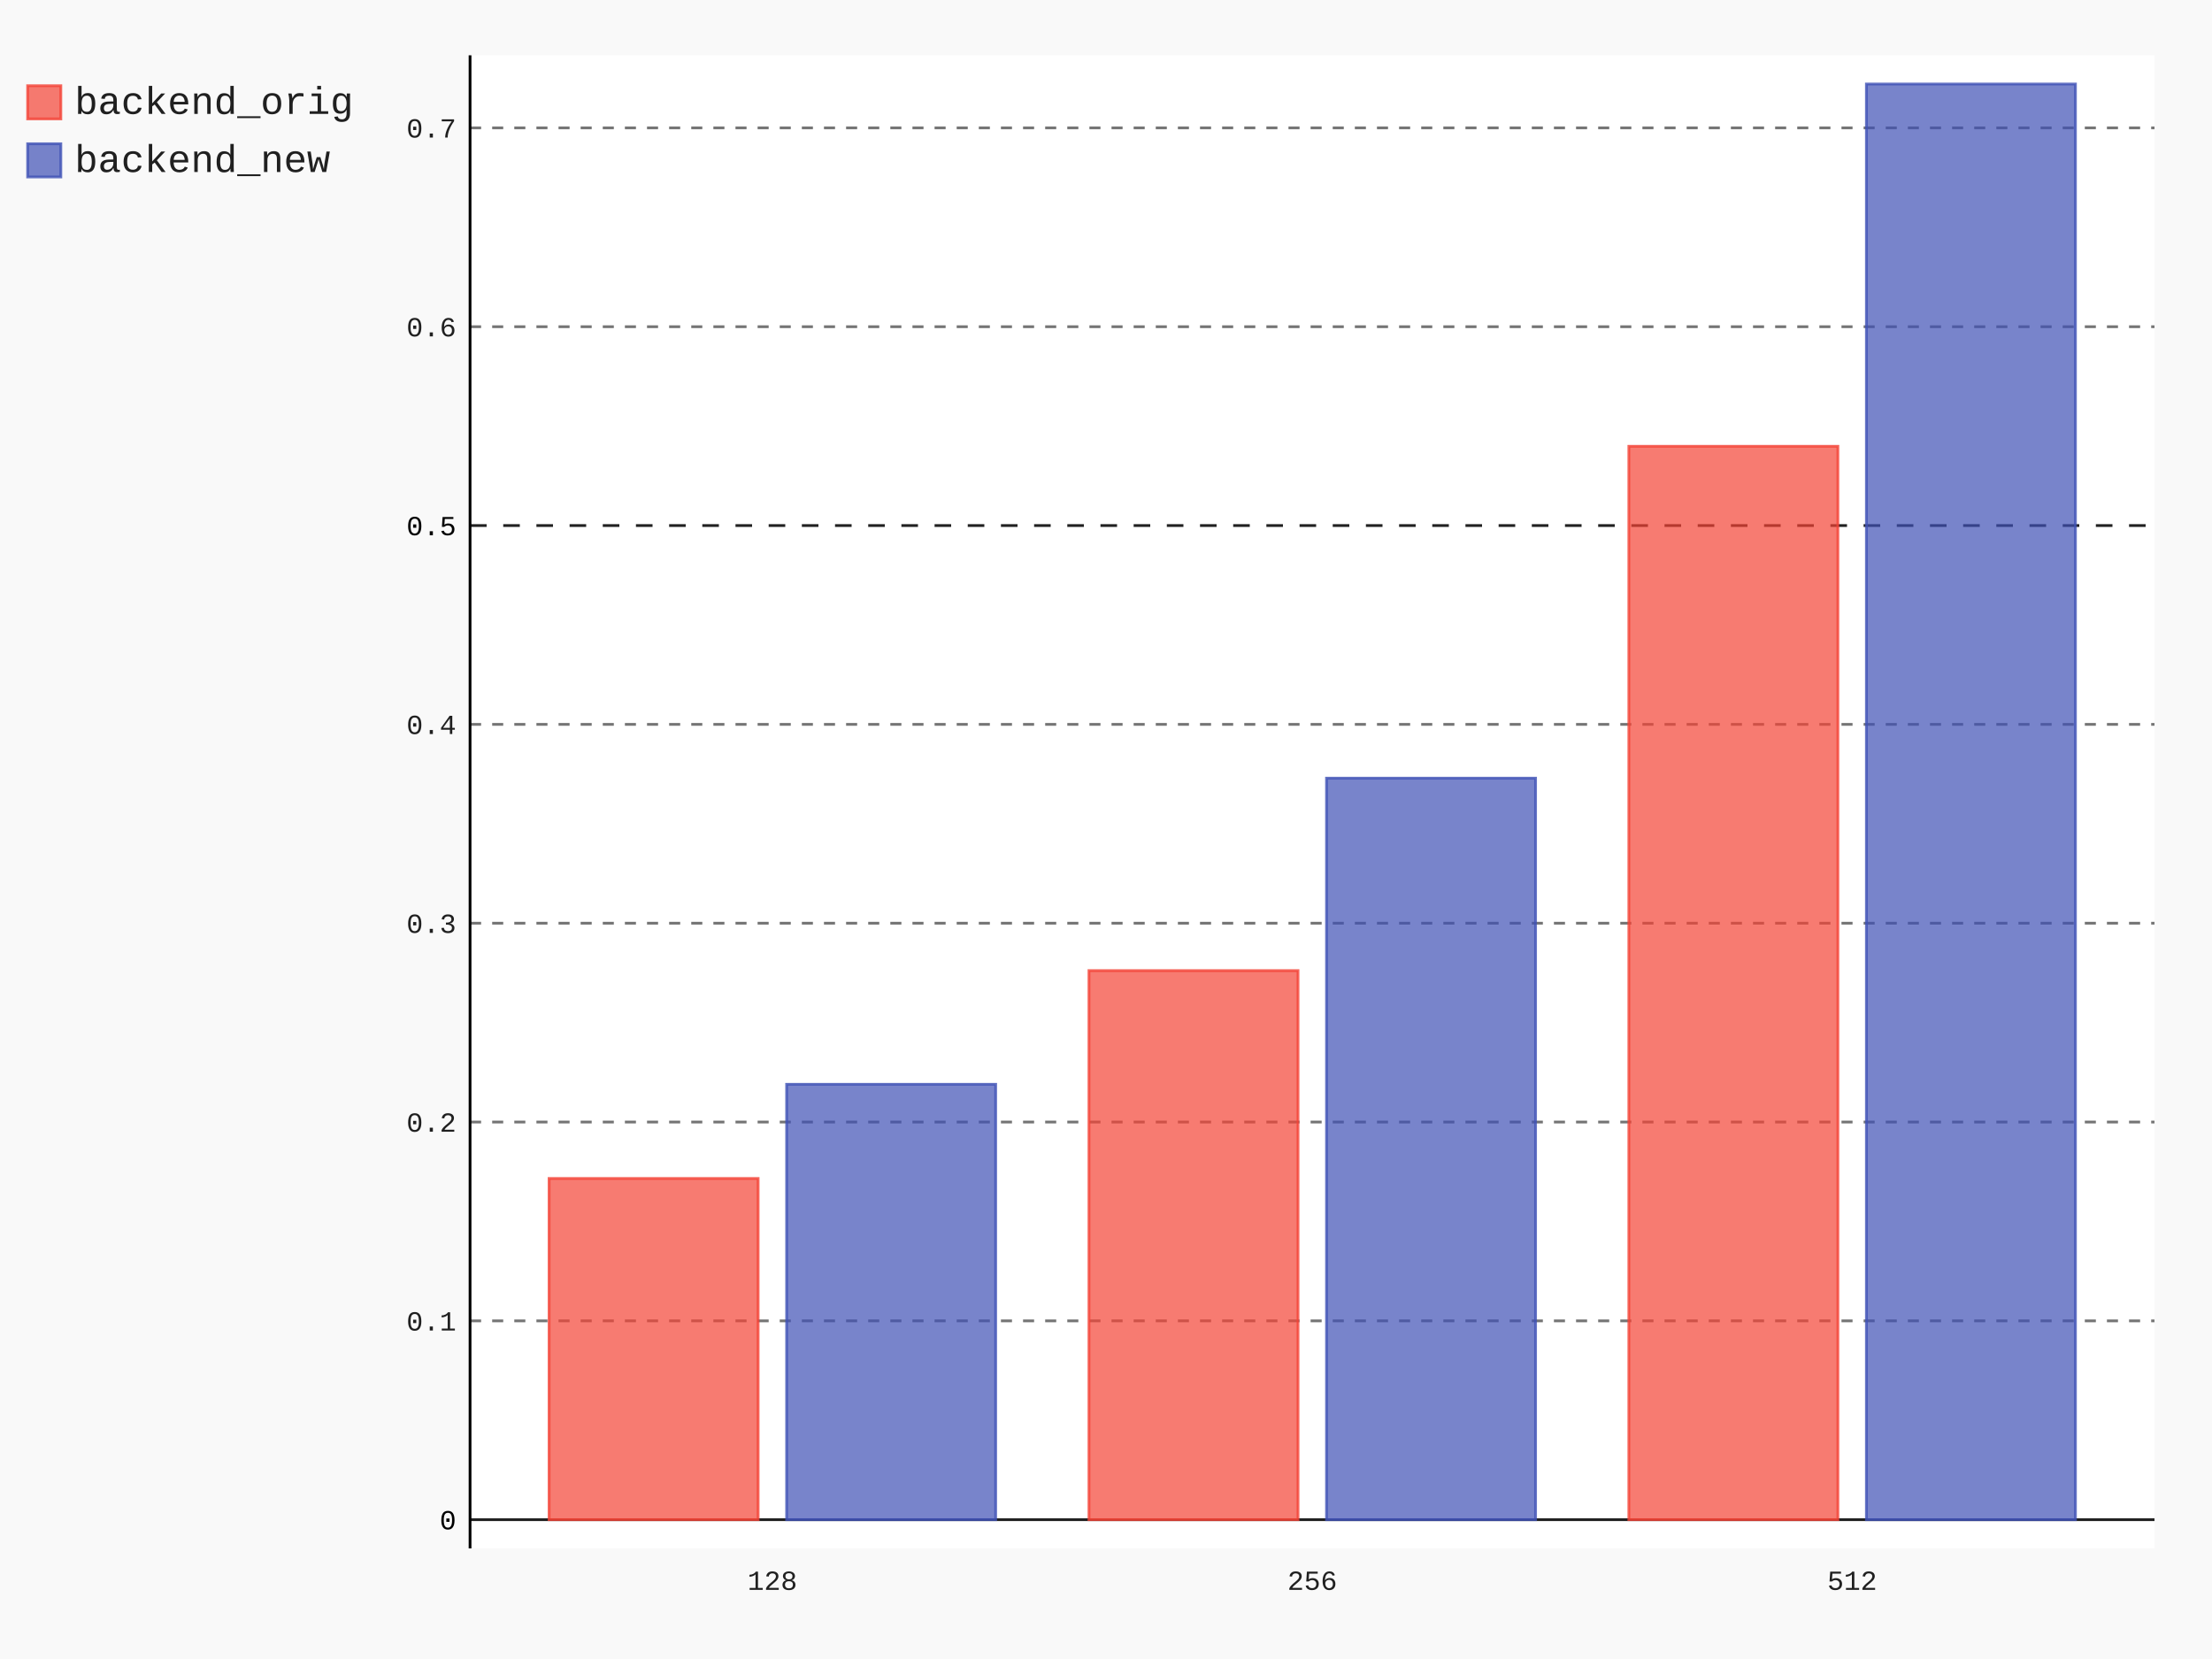
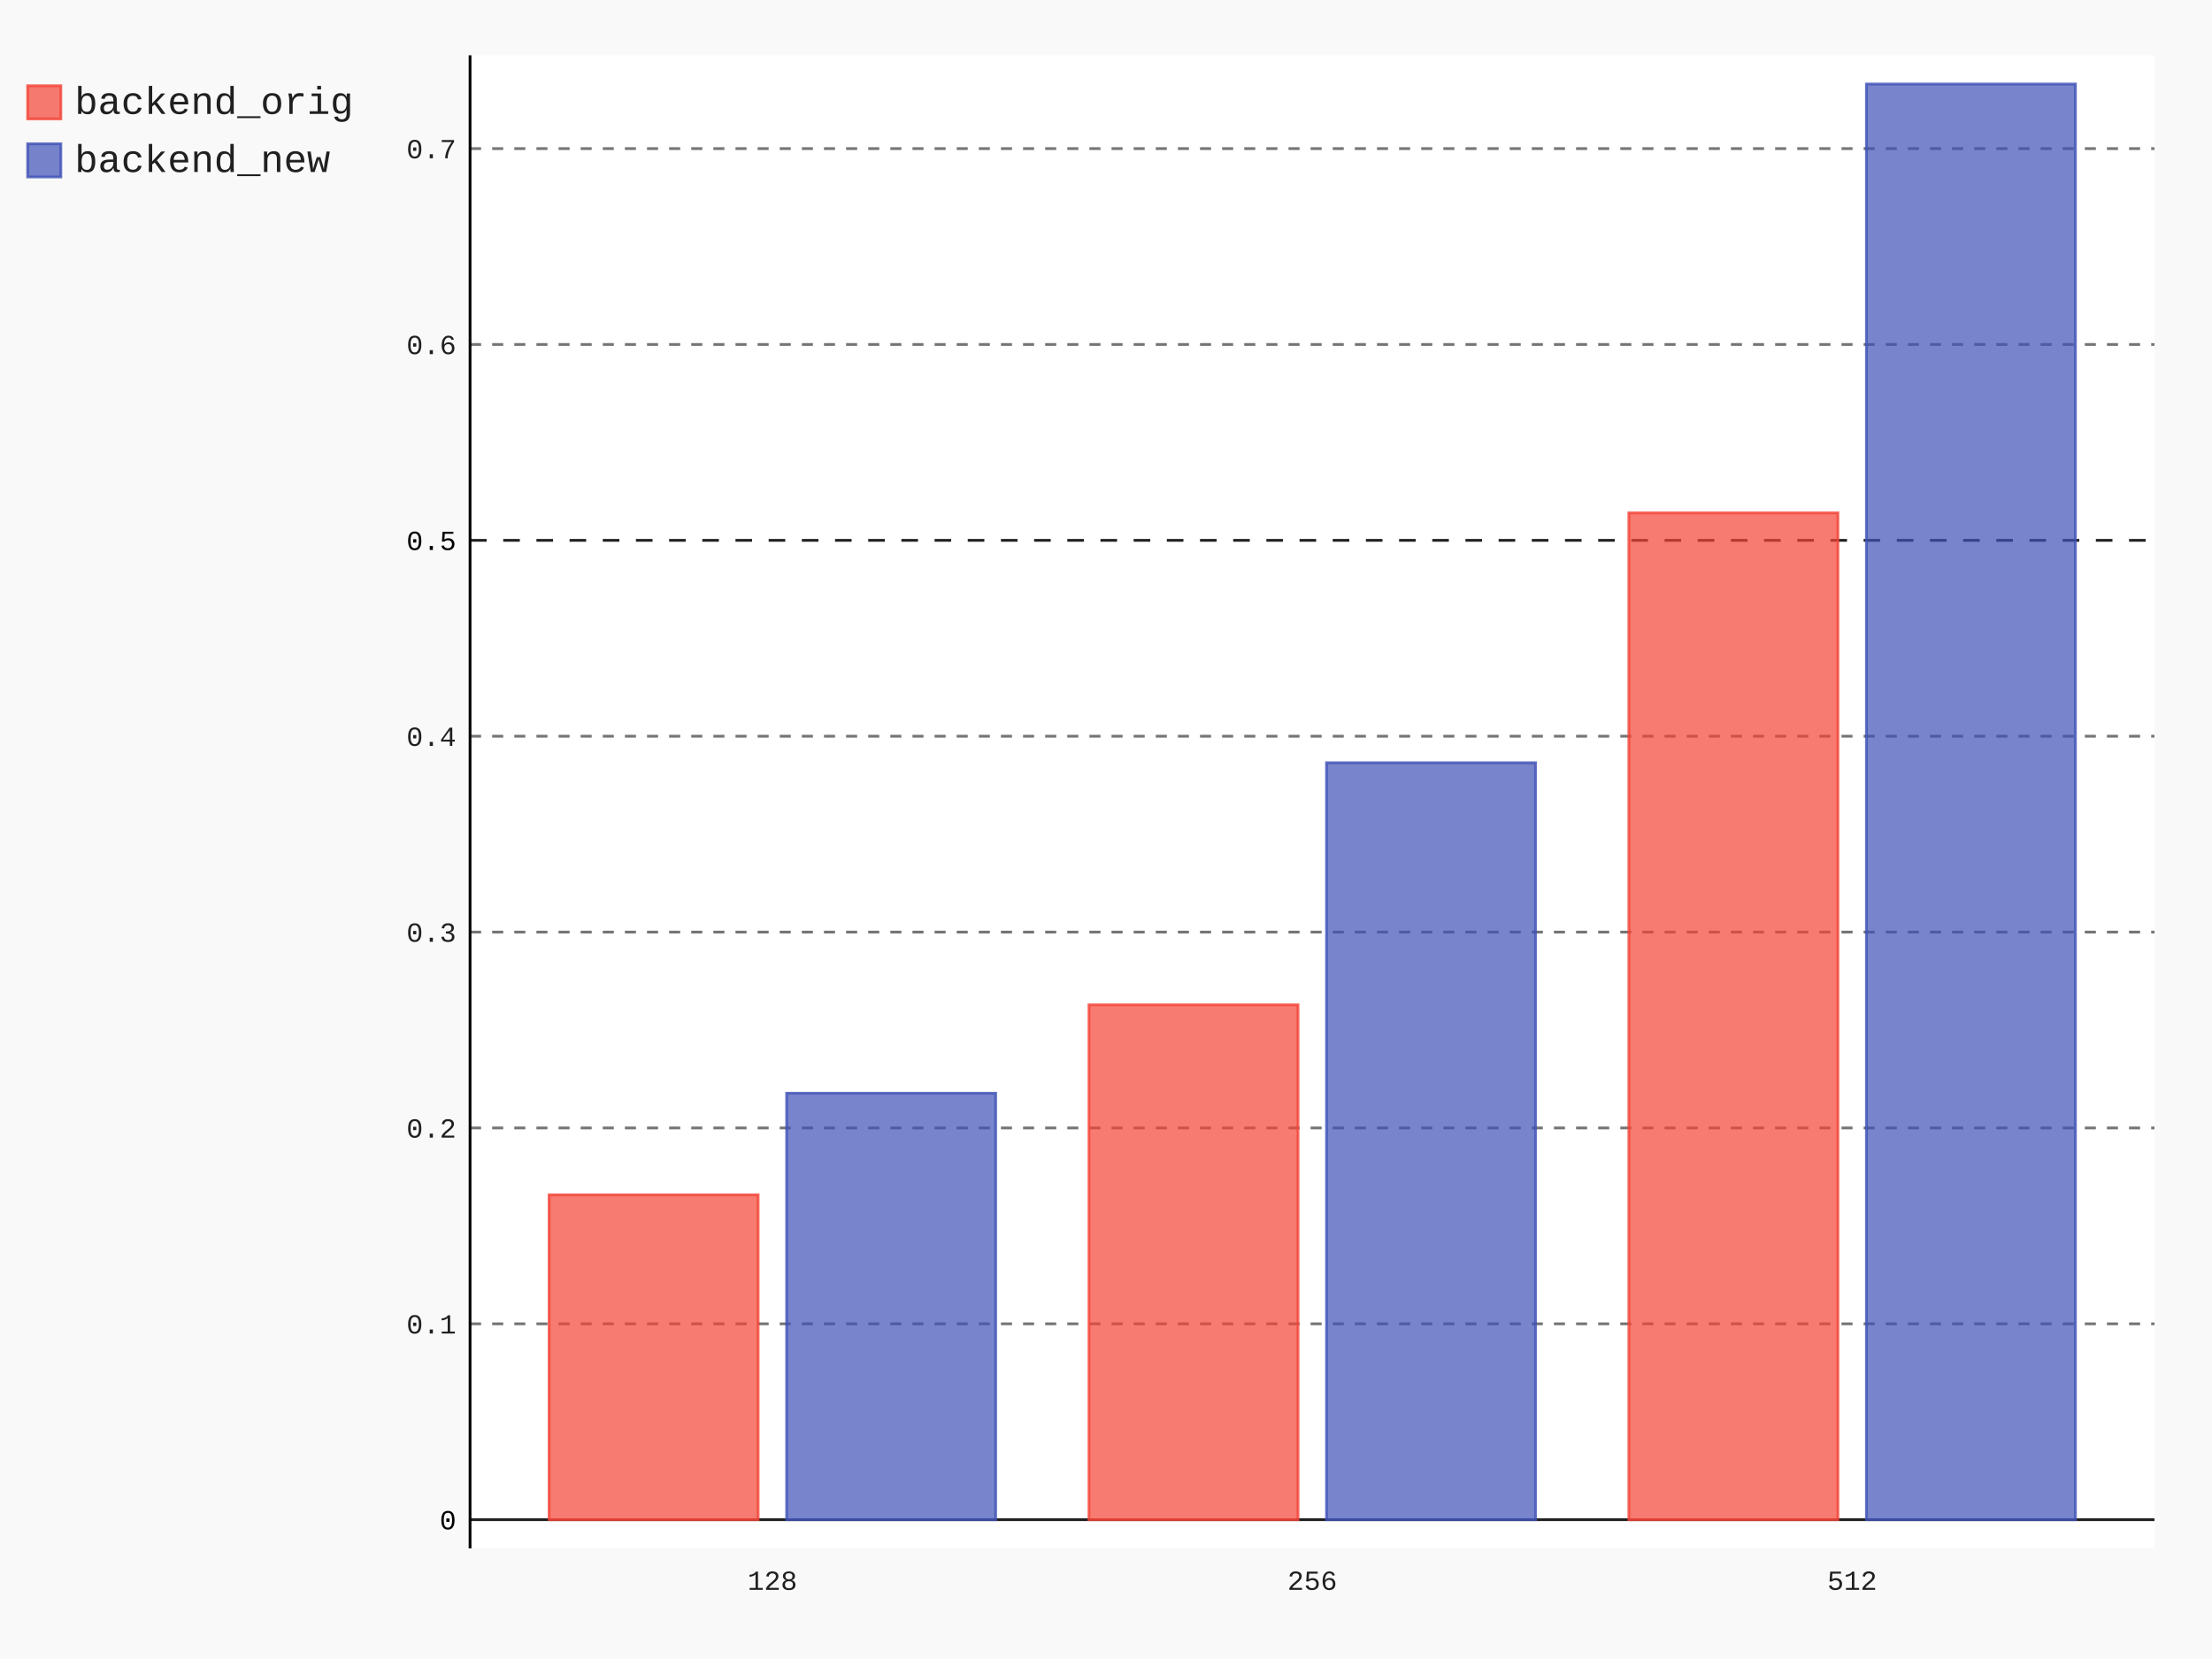
- <svg xmlns="http://www.w3.org/2000/svg" id="chart-a5232125-82f9-4d84-8695-92f91e821705" class="pygal-chart" viewBox="0 0 800 600">
+ <svg xmlns="http://www.w3.org/2000/svg" id="chart-5d959838-2493-494e-af41-3b7eef05a4bf" class="pygal-chart" viewBox="0 0 800 600">
  <defs>
-     <style type="text/css">#chart-a5232125-82f9-4d84-8695-92f91e821705{-webkit-user-select:none;-webkit-font-smoothing:antialiased;font-family:Consolas,"Liberation Mono",Menlo,Courier,monospace}#chart-a5232125-82f9-4d84-8695-92f91e821705 .title{font-family:Consolas,"Liberation Mono",Menlo,Courier,monospace;font-size:16px}#chart-a5232125-82f9-4d84-8695-92f91e821705 .legends .legend text{font-family:Consolas,"Liberation Mono",Menlo,Courier,monospace;font-size:14px}#chart-a5232125-82f9-4d84-8695-92f91e821705 .axis text{font-family:Consolas,"Liberation Mono",Menlo,Courier,monospace;font-size:10px}#chart-a5232125-82f9-4d84-8695-92f91e821705 .axis text.major{font-family:Consolas,"Liberation Mono",Menlo,Courier,monospace;font-size:10px}#chart-a5232125-82f9-4d84-8695-92f91e821705 .text-overlay text.value{font-family:Consolas,"Liberation Mono",Menlo,Courier,monospace;font-size:16px}#chart-a5232125-82f9-4d84-8695-92f91e821705 .text-overlay text.label{font-family:Consolas,"Liberation Mono",Menlo,Courier,monospace;font-size:10px}#chart-a5232125-82f9-4d84-8695-92f91e821705 .tooltip{font-family:Consolas,"Liberation Mono",Menlo,Courier,monospace;font-size:14px}#chart-a5232125-82f9-4d84-8695-92f91e821705 text.no_data{font-family:Consolas,"Liberation Mono",Menlo,Courier,monospace;font-size:64px}
- #chart-a5232125-82f9-4d84-8695-92f91e821705{background-color:rgba(249,249,249,1)}#chart-a5232125-82f9-4d84-8695-92f91e821705 path,#chart-a5232125-82f9-4d84-8695-92f91e821705 line,#chart-a5232125-82f9-4d84-8695-92f91e821705 rect,#chart-a5232125-82f9-4d84-8695-92f91e821705 circle{-webkit-transition:150ms;-moz-transition:150ms;transition:150ms}#chart-a5232125-82f9-4d84-8695-92f91e821705 .graph &gt; .background{fill:rgba(249,249,249,1)}#chart-a5232125-82f9-4d84-8695-92f91e821705 .plot &gt; .background{fill:rgba(255,255,255,1)}#chart-a5232125-82f9-4d84-8695-92f91e821705 .graph{fill:rgba(0,0,0,.87)}#chart-a5232125-82f9-4d84-8695-92f91e821705 text.no_data{fill:rgba(0,0,0,1)}#chart-a5232125-82f9-4d84-8695-92f91e821705 .title{fill:rgba(0,0,0,1)}#chart-a5232125-82f9-4d84-8695-92f91e821705 .legends .legend text{fill:rgba(0,0,0,.87)}#chart-a5232125-82f9-4d84-8695-92f91e821705 .legends .legend:hover text{fill:rgba(0,0,0,1)}#chart-a5232125-82f9-4d84-8695-92f91e821705 .axis .line{stroke:rgba(0,0,0,1)}#chart-a5232125-82f9-4d84-8695-92f91e821705 .axis .guide.line{stroke:rgba(0,0,0,.54)}#chart-a5232125-82f9-4d84-8695-92f91e821705 .axis .major.line{stroke:rgba(0,0,0,.87)}#chart-a5232125-82f9-4d84-8695-92f91e821705 .axis text.major{fill:rgba(0,0,0,1)}#chart-a5232125-82f9-4d84-8695-92f91e821705 .axis.y .guides:hover .guide.line,#chart-a5232125-82f9-4d84-8695-92f91e821705 .line-graph .axis.x .guides:hover .guide.line,#chart-a5232125-82f9-4d84-8695-92f91e821705 .stackedline-graph .axis.x .guides:hover .guide.line,#chart-a5232125-82f9-4d84-8695-92f91e821705 .xy-graph .axis.x .guides:hover .guide.line{stroke:rgba(0,0,0,1)}#chart-a5232125-82f9-4d84-8695-92f91e821705 .axis .guides:hover text{fill:rgba(0,0,0,1)}#chart-a5232125-82f9-4d84-8695-92f91e821705 .reactive{fill-opacity:.7;stroke-opacity:.8}#chart-a5232125-82f9-4d84-8695-92f91e821705 .ci{stroke:rgba(0,0,0,.87)}#chart-a5232125-82f9-4d84-8695-92f91e821705 .reactive.active,#chart-a5232125-82f9-4d84-8695-92f91e821705 .active .reactive{fill-opacity:.8;stroke-opacity:.9;stroke-width:4}#chart-a5232125-82f9-4d84-8695-92f91e821705 .ci .reactive.active{stroke-width:1.5}#chart-a5232125-82f9-4d84-8695-92f91e821705 .series text{fill:rgba(0,0,0,1)}#chart-a5232125-82f9-4d84-8695-92f91e821705 .tooltip rect{fill:rgba(255,255,255,1);stroke:rgba(0,0,0,1);-webkit-transition:opacity 150ms;-moz-transition:opacity 150ms;transition:opacity 150ms}#chart-a5232125-82f9-4d84-8695-92f91e821705 .tooltip .label{fill:rgba(0,0,0,.87)}#chart-a5232125-82f9-4d84-8695-92f91e821705 .tooltip .label{fill:rgba(0,0,0,.87)}#chart-a5232125-82f9-4d84-8695-92f91e821705 .tooltip .legend{font-size:.8em;fill:rgba(0,0,0,.54)}#chart-a5232125-82f9-4d84-8695-92f91e821705 .tooltip .x_label{font-size:.6em;fill:rgba(0,0,0,1)}#chart-a5232125-82f9-4d84-8695-92f91e821705 .tooltip .xlink{font-size:.5em;text-decoration:underline}#chart-a5232125-82f9-4d84-8695-92f91e821705 .tooltip .value{font-size:1.5em}#chart-a5232125-82f9-4d84-8695-92f91e821705 .bound{font-size:.5em}#chart-a5232125-82f9-4d84-8695-92f91e821705 .max-value{font-size:.75em;fill:rgba(0,0,0,.54)}#chart-a5232125-82f9-4d84-8695-92f91e821705 .map-element{fill:rgba(255,255,255,1);stroke:rgba(0,0,0,.54) !important}#chart-a5232125-82f9-4d84-8695-92f91e821705 .map-element .reactive{fill-opacity:inherit;stroke-opacity:inherit}#chart-a5232125-82f9-4d84-8695-92f91e821705 .color-0,#chart-a5232125-82f9-4d84-8695-92f91e821705 .color-0 a:visited{stroke:#F44336;fill:#F44336}#chart-a5232125-82f9-4d84-8695-92f91e821705 .color-1,#chart-a5232125-82f9-4d84-8695-92f91e821705 .color-1 a:visited{stroke:#3F51B5;fill:#3F51B5}#chart-a5232125-82f9-4d84-8695-92f91e821705 .text-overlay .color-0 text{fill:black}#chart-a5232125-82f9-4d84-8695-92f91e821705 .text-overlay .color-1 text{fill:black}
- #chart-a5232125-82f9-4d84-8695-92f91e821705 text.no_data{text-anchor:middle}#chart-a5232125-82f9-4d84-8695-92f91e821705 .guide.line{fill:none}#chart-a5232125-82f9-4d84-8695-92f91e821705 .centered{text-anchor:middle}#chart-a5232125-82f9-4d84-8695-92f91e821705 .title{text-anchor:middle}#chart-a5232125-82f9-4d84-8695-92f91e821705 .legends .legend text{fill-opacity:1}#chart-a5232125-82f9-4d84-8695-92f91e821705 .axis.x text{text-anchor:middle}#chart-a5232125-82f9-4d84-8695-92f91e821705 .axis.x:not(.web) text[transform]{text-anchor:start}#chart-a5232125-82f9-4d84-8695-92f91e821705 .axis.x:not(.web) text[transform].backwards{text-anchor:end}#chart-a5232125-82f9-4d84-8695-92f91e821705 .axis.y text{text-anchor:end}#chart-a5232125-82f9-4d84-8695-92f91e821705 .axis.y text[transform].backwards{text-anchor:start}#chart-a5232125-82f9-4d84-8695-92f91e821705 .axis.y2 text{text-anchor:start}#chart-a5232125-82f9-4d84-8695-92f91e821705 .axis.y2 text[transform].backwards{text-anchor:end}#chart-a5232125-82f9-4d84-8695-92f91e821705 .axis .guide.line{stroke-dasharray:4,4}#chart-a5232125-82f9-4d84-8695-92f91e821705 .axis .major.guide.line{stroke-dasharray:6,6}#chart-a5232125-82f9-4d84-8695-92f91e821705 .horizontal .axis.y .guide.line,#chart-a5232125-82f9-4d84-8695-92f91e821705 .horizontal .axis.y2 .guide.line,#chart-a5232125-82f9-4d84-8695-92f91e821705 .vertical .axis.x .guide.line{opacity:0}#chart-a5232125-82f9-4d84-8695-92f91e821705 .horizontal .axis.always_show .guide.line,#chart-a5232125-82f9-4d84-8695-92f91e821705 .vertical .axis.always_show .guide.line{opacity:1 !important}#chart-a5232125-82f9-4d84-8695-92f91e821705 .axis.y .guides:hover .guide.line,#chart-a5232125-82f9-4d84-8695-92f91e821705 .axis.y2 .guides:hover .guide.line,#chart-a5232125-82f9-4d84-8695-92f91e821705 .axis.x .guides:hover .guide.line{opacity:1}#chart-a5232125-82f9-4d84-8695-92f91e821705 .axis .guides:hover text{opacity:1}#chart-a5232125-82f9-4d84-8695-92f91e821705 .nofill{fill:none}#chart-a5232125-82f9-4d84-8695-92f91e821705 .subtle-fill{fill-opacity:.2}#chart-a5232125-82f9-4d84-8695-92f91e821705 .dot{stroke-width:1px;fill-opacity:1}#chart-a5232125-82f9-4d84-8695-92f91e821705 .dot.active{stroke-width:5px}#chart-a5232125-82f9-4d84-8695-92f91e821705 .dot.negative{fill:transparent}#chart-a5232125-82f9-4d84-8695-92f91e821705 text,#chart-a5232125-82f9-4d84-8695-92f91e821705 tspan{stroke:none !important}#chart-a5232125-82f9-4d84-8695-92f91e821705 .series text.active{opacity:1}#chart-a5232125-82f9-4d84-8695-92f91e821705 .tooltip rect{fill-opacity:.95;stroke-width:.5}#chart-a5232125-82f9-4d84-8695-92f91e821705 .tooltip text{fill-opacity:1}#chart-a5232125-82f9-4d84-8695-92f91e821705 .showable{visibility:hidden}#chart-a5232125-82f9-4d84-8695-92f91e821705 .showable.shown{visibility:visible}#chart-a5232125-82f9-4d84-8695-92f91e821705 .gauge-background{fill:rgba(229,229,229,1);stroke:none}#chart-a5232125-82f9-4d84-8695-92f91e821705 .bg-lines{stroke:rgba(249,249,249,1);stroke-width:2px}</style>
+     <style type="text/css">#chart-5d959838-2493-494e-af41-3b7eef05a4bf{-webkit-user-select:none;-webkit-font-smoothing:antialiased;font-family:Consolas,"Liberation Mono",Menlo,Courier,monospace}#chart-5d959838-2493-494e-af41-3b7eef05a4bf .title{font-family:Consolas,"Liberation Mono",Menlo,Courier,monospace;font-size:16px}#chart-5d959838-2493-494e-af41-3b7eef05a4bf .legends .legend text{font-family:Consolas,"Liberation Mono",Menlo,Courier,monospace;font-size:14px}#chart-5d959838-2493-494e-af41-3b7eef05a4bf .axis text{font-family:Consolas,"Liberation Mono",Menlo,Courier,monospace;font-size:10px}#chart-5d959838-2493-494e-af41-3b7eef05a4bf .axis text.major{font-family:Consolas,"Liberation Mono",Menlo,Courier,monospace;font-size:10px}#chart-5d959838-2493-494e-af41-3b7eef05a4bf .text-overlay text.value{font-family:Consolas,"Liberation Mono",Menlo,Courier,monospace;font-size:16px}#chart-5d959838-2493-494e-af41-3b7eef05a4bf .text-overlay text.label{font-family:Consolas,"Liberation Mono",Menlo,Courier,monospace;font-size:10px}#chart-5d959838-2493-494e-af41-3b7eef05a4bf .tooltip{font-family:Consolas,"Liberation Mono",Menlo,Courier,monospace;font-size:14px}#chart-5d959838-2493-494e-af41-3b7eef05a4bf text.no_data{font-family:Consolas,"Liberation Mono",Menlo,Courier,monospace;font-size:64px}
+ #chart-5d959838-2493-494e-af41-3b7eef05a4bf{background-color:rgba(249,249,249,1)}#chart-5d959838-2493-494e-af41-3b7eef05a4bf path,#chart-5d959838-2493-494e-af41-3b7eef05a4bf line,#chart-5d959838-2493-494e-af41-3b7eef05a4bf rect,#chart-5d959838-2493-494e-af41-3b7eef05a4bf circle{-webkit-transition:150ms;-moz-transition:150ms;transition:150ms}#chart-5d959838-2493-494e-af41-3b7eef05a4bf .graph &gt; .background{fill:rgba(249,249,249,1)}#chart-5d959838-2493-494e-af41-3b7eef05a4bf .plot &gt; .background{fill:rgba(255,255,255,1)}#chart-5d959838-2493-494e-af41-3b7eef05a4bf .graph{fill:rgba(0,0,0,.87)}#chart-5d959838-2493-494e-af41-3b7eef05a4bf text.no_data{fill:rgba(0,0,0,1)}#chart-5d959838-2493-494e-af41-3b7eef05a4bf .title{fill:rgba(0,0,0,1)}#chart-5d959838-2493-494e-af41-3b7eef05a4bf .legends .legend text{fill:rgba(0,0,0,.87)}#chart-5d959838-2493-494e-af41-3b7eef05a4bf .legends .legend:hover text{fill:rgba(0,0,0,1)}#chart-5d959838-2493-494e-af41-3b7eef05a4bf .axis .line{stroke:rgba(0,0,0,1)}#chart-5d959838-2493-494e-af41-3b7eef05a4bf .axis .guide.line{stroke:rgba(0,0,0,.54)}#chart-5d959838-2493-494e-af41-3b7eef05a4bf .axis .major.line{stroke:rgba(0,0,0,.87)}#chart-5d959838-2493-494e-af41-3b7eef05a4bf .axis text.major{fill:rgba(0,0,0,1)}#chart-5d959838-2493-494e-af41-3b7eef05a4bf .axis.y .guides:hover .guide.line,#chart-5d959838-2493-494e-af41-3b7eef05a4bf .line-graph .axis.x .guides:hover .guide.line,#chart-5d959838-2493-494e-af41-3b7eef05a4bf .stackedline-graph .axis.x .guides:hover .guide.line,#chart-5d959838-2493-494e-af41-3b7eef05a4bf .xy-graph .axis.x .guides:hover .guide.line{stroke:rgba(0,0,0,1)}#chart-5d959838-2493-494e-af41-3b7eef05a4bf .axis .guides:hover text{fill:rgba(0,0,0,1)}#chart-5d959838-2493-494e-af41-3b7eef05a4bf .reactive{fill-opacity:.7;stroke-opacity:.8}#chart-5d959838-2493-494e-af41-3b7eef05a4bf .ci{stroke:rgba(0,0,0,.87)}#chart-5d959838-2493-494e-af41-3b7eef05a4bf .reactive.active,#chart-5d959838-2493-494e-af41-3b7eef05a4bf .active .reactive{fill-opacity:.8;stroke-opacity:.9;stroke-width:4}#chart-5d959838-2493-494e-af41-3b7eef05a4bf .ci .reactive.active{stroke-width:1.5}#chart-5d959838-2493-494e-af41-3b7eef05a4bf .series text{fill:rgba(0,0,0,1)}#chart-5d959838-2493-494e-af41-3b7eef05a4bf .tooltip rect{fill:rgba(255,255,255,1);stroke:rgba(0,0,0,1);-webkit-transition:opacity 150ms;-moz-transition:opacity 150ms;transition:opacity 150ms}#chart-5d959838-2493-494e-af41-3b7eef05a4bf .tooltip .label{fill:rgba(0,0,0,.87)}#chart-5d959838-2493-494e-af41-3b7eef05a4bf .tooltip .label{fill:rgba(0,0,0,.87)}#chart-5d959838-2493-494e-af41-3b7eef05a4bf .tooltip .legend{font-size:.8em;fill:rgba(0,0,0,.54)}#chart-5d959838-2493-494e-af41-3b7eef05a4bf .tooltip .x_label{font-size:.6em;fill:rgba(0,0,0,1)}#chart-5d959838-2493-494e-af41-3b7eef05a4bf .tooltip .xlink{font-size:.5em;text-decoration:underline}#chart-5d959838-2493-494e-af41-3b7eef05a4bf .tooltip .value{font-size:1.5em}#chart-5d959838-2493-494e-af41-3b7eef05a4bf .bound{font-size:.5em}#chart-5d959838-2493-494e-af41-3b7eef05a4bf .max-value{font-size:.75em;fill:rgba(0,0,0,.54)}#chart-5d959838-2493-494e-af41-3b7eef05a4bf .map-element{fill:rgba(255,255,255,1);stroke:rgba(0,0,0,.54) !important}#chart-5d959838-2493-494e-af41-3b7eef05a4bf .map-element .reactive{fill-opacity:inherit;stroke-opacity:inherit}#chart-5d959838-2493-494e-af41-3b7eef05a4bf .color-0,#chart-5d959838-2493-494e-af41-3b7eef05a4bf .color-0 a:visited{stroke:#F44336;fill:#F44336}#chart-5d959838-2493-494e-af41-3b7eef05a4bf .color-1,#chart-5d959838-2493-494e-af41-3b7eef05a4bf .color-1 a:visited{stroke:#3F51B5;fill:#3F51B5}#chart-5d959838-2493-494e-af41-3b7eef05a4bf .text-overlay .color-0 text{fill:black}#chart-5d959838-2493-494e-af41-3b7eef05a4bf .text-overlay .color-1 text{fill:black}
+ #chart-5d959838-2493-494e-af41-3b7eef05a4bf text.no_data{text-anchor:middle}#chart-5d959838-2493-494e-af41-3b7eef05a4bf .guide.line{fill:none}#chart-5d959838-2493-494e-af41-3b7eef05a4bf .centered{text-anchor:middle}#chart-5d959838-2493-494e-af41-3b7eef05a4bf .title{text-anchor:middle}#chart-5d959838-2493-494e-af41-3b7eef05a4bf .legends .legend text{fill-opacity:1}#chart-5d959838-2493-494e-af41-3b7eef05a4bf .axis.x text{text-anchor:middle}#chart-5d959838-2493-494e-af41-3b7eef05a4bf .axis.x:not(.web) text[transform]{text-anchor:start}#chart-5d959838-2493-494e-af41-3b7eef05a4bf .axis.x:not(.web) text[transform].backwards{text-anchor:end}#chart-5d959838-2493-494e-af41-3b7eef05a4bf .axis.y text{text-anchor:end}#chart-5d959838-2493-494e-af41-3b7eef05a4bf .axis.y text[transform].backwards{text-anchor:start}#chart-5d959838-2493-494e-af41-3b7eef05a4bf .axis.y2 text{text-anchor:start}#chart-5d959838-2493-494e-af41-3b7eef05a4bf .axis.y2 text[transform].backwards{text-anchor:end}#chart-5d959838-2493-494e-af41-3b7eef05a4bf .axis .guide.line{stroke-dasharray:4,4}#chart-5d959838-2493-494e-af41-3b7eef05a4bf .axis .major.guide.line{stroke-dasharray:6,6}#chart-5d959838-2493-494e-af41-3b7eef05a4bf .horizontal .axis.y .guide.line,#chart-5d959838-2493-494e-af41-3b7eef05a4bf .horizontal .axis.y2 .guide.line,#chart-5d959838-2493-494e-af41-3b7eef05a4bf .vertical .axis.x .guide.line{opacity:0}#chart-5d959838-2493-494e-af41-3b7eef05a4bf .horizontal .axis.always_show .guide.line,#chart-5d959838-2493-494e-af41-3b7eef05a4bf .vertical .axis.always_show .guide.line{opacity:1 !important}#chart-5d959838-2493-494e-af41-3b7eef05a4bf .axis.y .guides:hover .guide.line,#chart-5d959838-2493-494e-af41-3b7eef05a4bf .axis.y2 .guides:hover .guide.line,#chart-5d959838-2493-494e-af41-3b7eef05a4bf .axis.x .guides:hover .guide.line{opacity:1}#chart-5d959838-2493-494e-af41-3b7eef05a4bf .axis .guides:hover text{opacity:1}#chart-5d959838-2493-494e-af41-3b7eef05a4bf .nofill{fill:none}#chart-5d959838-2493-494e-af41-3b7eef05a4bf .subtle-fill{fill-opacity:.2}#chart-5d959838-2493-494e-af41-3b7eef05a4bf .dot{stroke-width:1px;fill-opacity:1}#chart-5d959838-2493-494e-af41-3b7eef05a4bf .dot.active{stroke-width:5px}#chart-5d959838-2493-494e-af41-3b7eef05a4bf .dot.negative{fill:transparent}#chart-5d959838-2493-494e-af41-3b7eef05a4bf text,#chart-5d959838-2493-494e-af41-3b7eef05a4bf tspan{stroke:none !important}#chart-5d959838-2493-494e-af41-3b7eef05a4bf .series text.active{opacity:1}#chart-5d959838-2493-494e-af41-3b7eef05a4bf .tooltip rect{fill-opacity:.95;stroke-width:.5}#chart-5d959838-2493-494e-af41-3b7eef05a4bf .tooltip text{fill-opacity:1}#chart-5d959838-2493-494e-af41-3b7eef05a4bf .showable{visibility:hidden}#chart-5d959838-2493-494e-af41-3b7eef05a4bf .showable.shown{visibility:visible}#chart-5d959838-2493-494e-af41-3b7eef05a4bf .gauge-background{fill:rgba(229,229,229,1);stroke:none}#chart-5d959838-2493-494e-af41-3b7eef05a4bf .bg-lines{stroke:rgba(249,249,249,1);stroke-width:2px}</style>
  </defs>
  <g class="graph bar-graph vertical">
    <rect x="0" y="0" width="800" height="600" class="background" />
    <g transform="translate(170, 20)" class="plot">
      <rect x="0" y="0" width="609.2" height="540" class="background" />
      <g class="axis y always_show">
        <g class="guides">
          <path d="M0 529.615 h609.2" class="axis major line" />
          <text x="-5" y="533.115" class="major">0</text>
        </g>
        <g class="guides">
-           <path d="M0 457.706 h609.2" class="guide line" />
-           <text x="-5" y="461.206" class="">0.1</text>
+           <path d="M0 458.777 h609.2" class="guide line" />
+           <text x="-5" y="462.277" class="">0.1</text>
        </g>
        <g class="guides">
-           <path d="M0 385.797 h609.2" class="guide line" />
-           <text x="-5" y="389.297" class="">0.2</text>
+           <path d="M0 387.938 h609.2" class="guide line" />
+           <text x="-5" y="391.438" class="">0.2</text>
        </g>
        <g class="guides">
-           <path d="M0 313.888 h609.2" class="guide line" />
-           <text x="-5" y="317.388" class="">0.3</text>
+           <path d="M0 317.1 h609.2" class="guide line" />
+           <text x="-5" y="320.6" class="">0.3</text>
        </g>
        <g class="guides">
-           <path d="M0 241.979 h609.2" class="guide line" />
-           <text x="-5" y="245.479" class="">0.4</text>
+           <path d="M0 246.261 h609.2" class="guide line" />
+           <text x="-5" y="249.761" class="">0.4</text>
        </g>
        <g class="guides">
-           <path d="M0 170.07 h609.2" class="major guide line" />
-           <text x="-5" y="173.57" class="major">0.5</text>
+           <path d="M0 175.423 h609.2" class="major guide line" />
+           <text x="-5" y="178.923" class="major">0.5</text>
        </g>
        <g class="guides">
-           <path d="M0 98.161 h609.2" class="guide line" />
-           <text x="-5" y="101.661" class="">0.6</text>
+           <path d="M0 104.584 h609.2" class="guide line" />
+           <text x="-5" y="108.084" class="">0.6</text>
        </g>
        <g class="guides">
-           <path d="M0 26.252 h609.2" class="guide line" />
-           <text x="-5" y="29.752" class="">0.7</text>
+           <path d="M0 33.746 h609.2" class="guide line" />
+           <text x="-5" y="37.246" class="">0.7</text>
        </g>
      </g>
      <g class="axis x">
        <path d="M0 0 v540" class="line" />
        <g class="guides">
          <path d="M109.344 0 v540" class="guide line" />
          <text x="109.344" y="555.0" class="">128</text>
        </g>
        <g class="guides">
          <path d="M304.6 0 v540" class="guide line" />
          <text x="304.6" y="555.0" class="">256</text>
        </g>
        <g class="guides">
          <path d="M499.856 0 v540" class="guide line" />
          <text x="499.856" y="555.0" class="">512</text>
        </g>
      </g>
      <g class="series serie-0 color-0">
        <g class="bars">
          <g class="bar">
-             <rect x="28.586" y="406.205" rx="0" ry="0" width="75.603" height="123.411" class="rect reactive tooltip-trigger" />
+             <rect x="28.586" y="412.118" rx="0" ry="0" width="75.603" height="117.497" class="rect reactive tooltip-trigger" />
          </g>
          <g class="bar">
-             <rect x="223.842" y="331.031" rx="0" ry="0" width="75.603" height="198.585" class="rect reactive tooltip-trigger" />
+             <rect x="223.842" y="343.406" rx="0" ry="0" width="75.603" height="186.209" class="rect reactive tooltip-trigger" />
          </g>
          <g class="bar">
-             <rect x="419.098" y="141.404" rx="0" ry="0" width="75.603" height="388.211" class="rect reactive tooltip-trigger" />
+             <rect x="419.098" y="165.49" rx="0" ry="0" width="75.603" height="364.126" class="rect reactive tooltip-trigger" />
          </g>
        </g>
      </g>
      <g class="series serie-1 color-1">
        <g class="bars">
          <g class="bar">
-             <rect x="114.498" y="372.145" rx="0" ry="0" width="75.603" height="157.47" class="rect reactive tooltip-trigger" />
+             <rect x="114.498" y="375.371" rx="0" ry="0" width="75.603" height="154.245" class="rect reactive tooltip-trigger" />
          </g>
          <g class="bar">
-             <rect x="309.755" y="261.434" rx="0" ry="0" width="75.603" height="268.181" class="rect reactive tooltip-trigger" />
+             <rect x="309.755" y="255.85" rx="0" ry="0" width="75.603" height="273.766" class="rect reactive tooltip-trigger" />
          </g>
          <g class="bar">
            <rect x="505.011" y="10.385" rx="0" ry="0" width="75.603" height="519.231" class="rect reactive tooltip-trigger" />
          </g>
        </g>
      </g>
    </g>
    <g class="titles" />
    <g transform="translate(170, 20)" class="plot overlay">
      <g class="series serie-0 color-0" />
      <g class="series serie-1 color-1" />
    </g>
    <g transform="translate(170, 20)" class="plot text-overlay">
      <g class="series serie-0 color-0" />
      <g class="series serie-1 color-1" />
    </g>
    <g transform="translate(170, 20)" class="plot tooltip-overlay">
      <g transform="translate(0 0)" style="opacity: 0" class="tooltip">
        <rect rx="0" ry="0" width="0" height="0" class="tooltip-box" />
        <g class="text" />
      </g>
    </g>
    <g transform="translate(10, 30)" class="legends">
      <g id="activate-serie-0" class="legend reactive activate-serie">
        <rect x="0.0" y="1.0" width="12" height="12" class="color-0 reactive" />
        <text x="17.0" y="11.2">backend_orig</text>
      </g>
      <g id="activate-serie-1" class="legend reactive activate-serie">
        <rect x="0.0" y="22.0" width="12" height="12" class="color-1 reactive" />
        <text x="17.0" y="32.2">backend_new</text>
      </g>
    </g>
    <g transform="translate(790, 30)" class="legends" />
  </g>
</svg>
